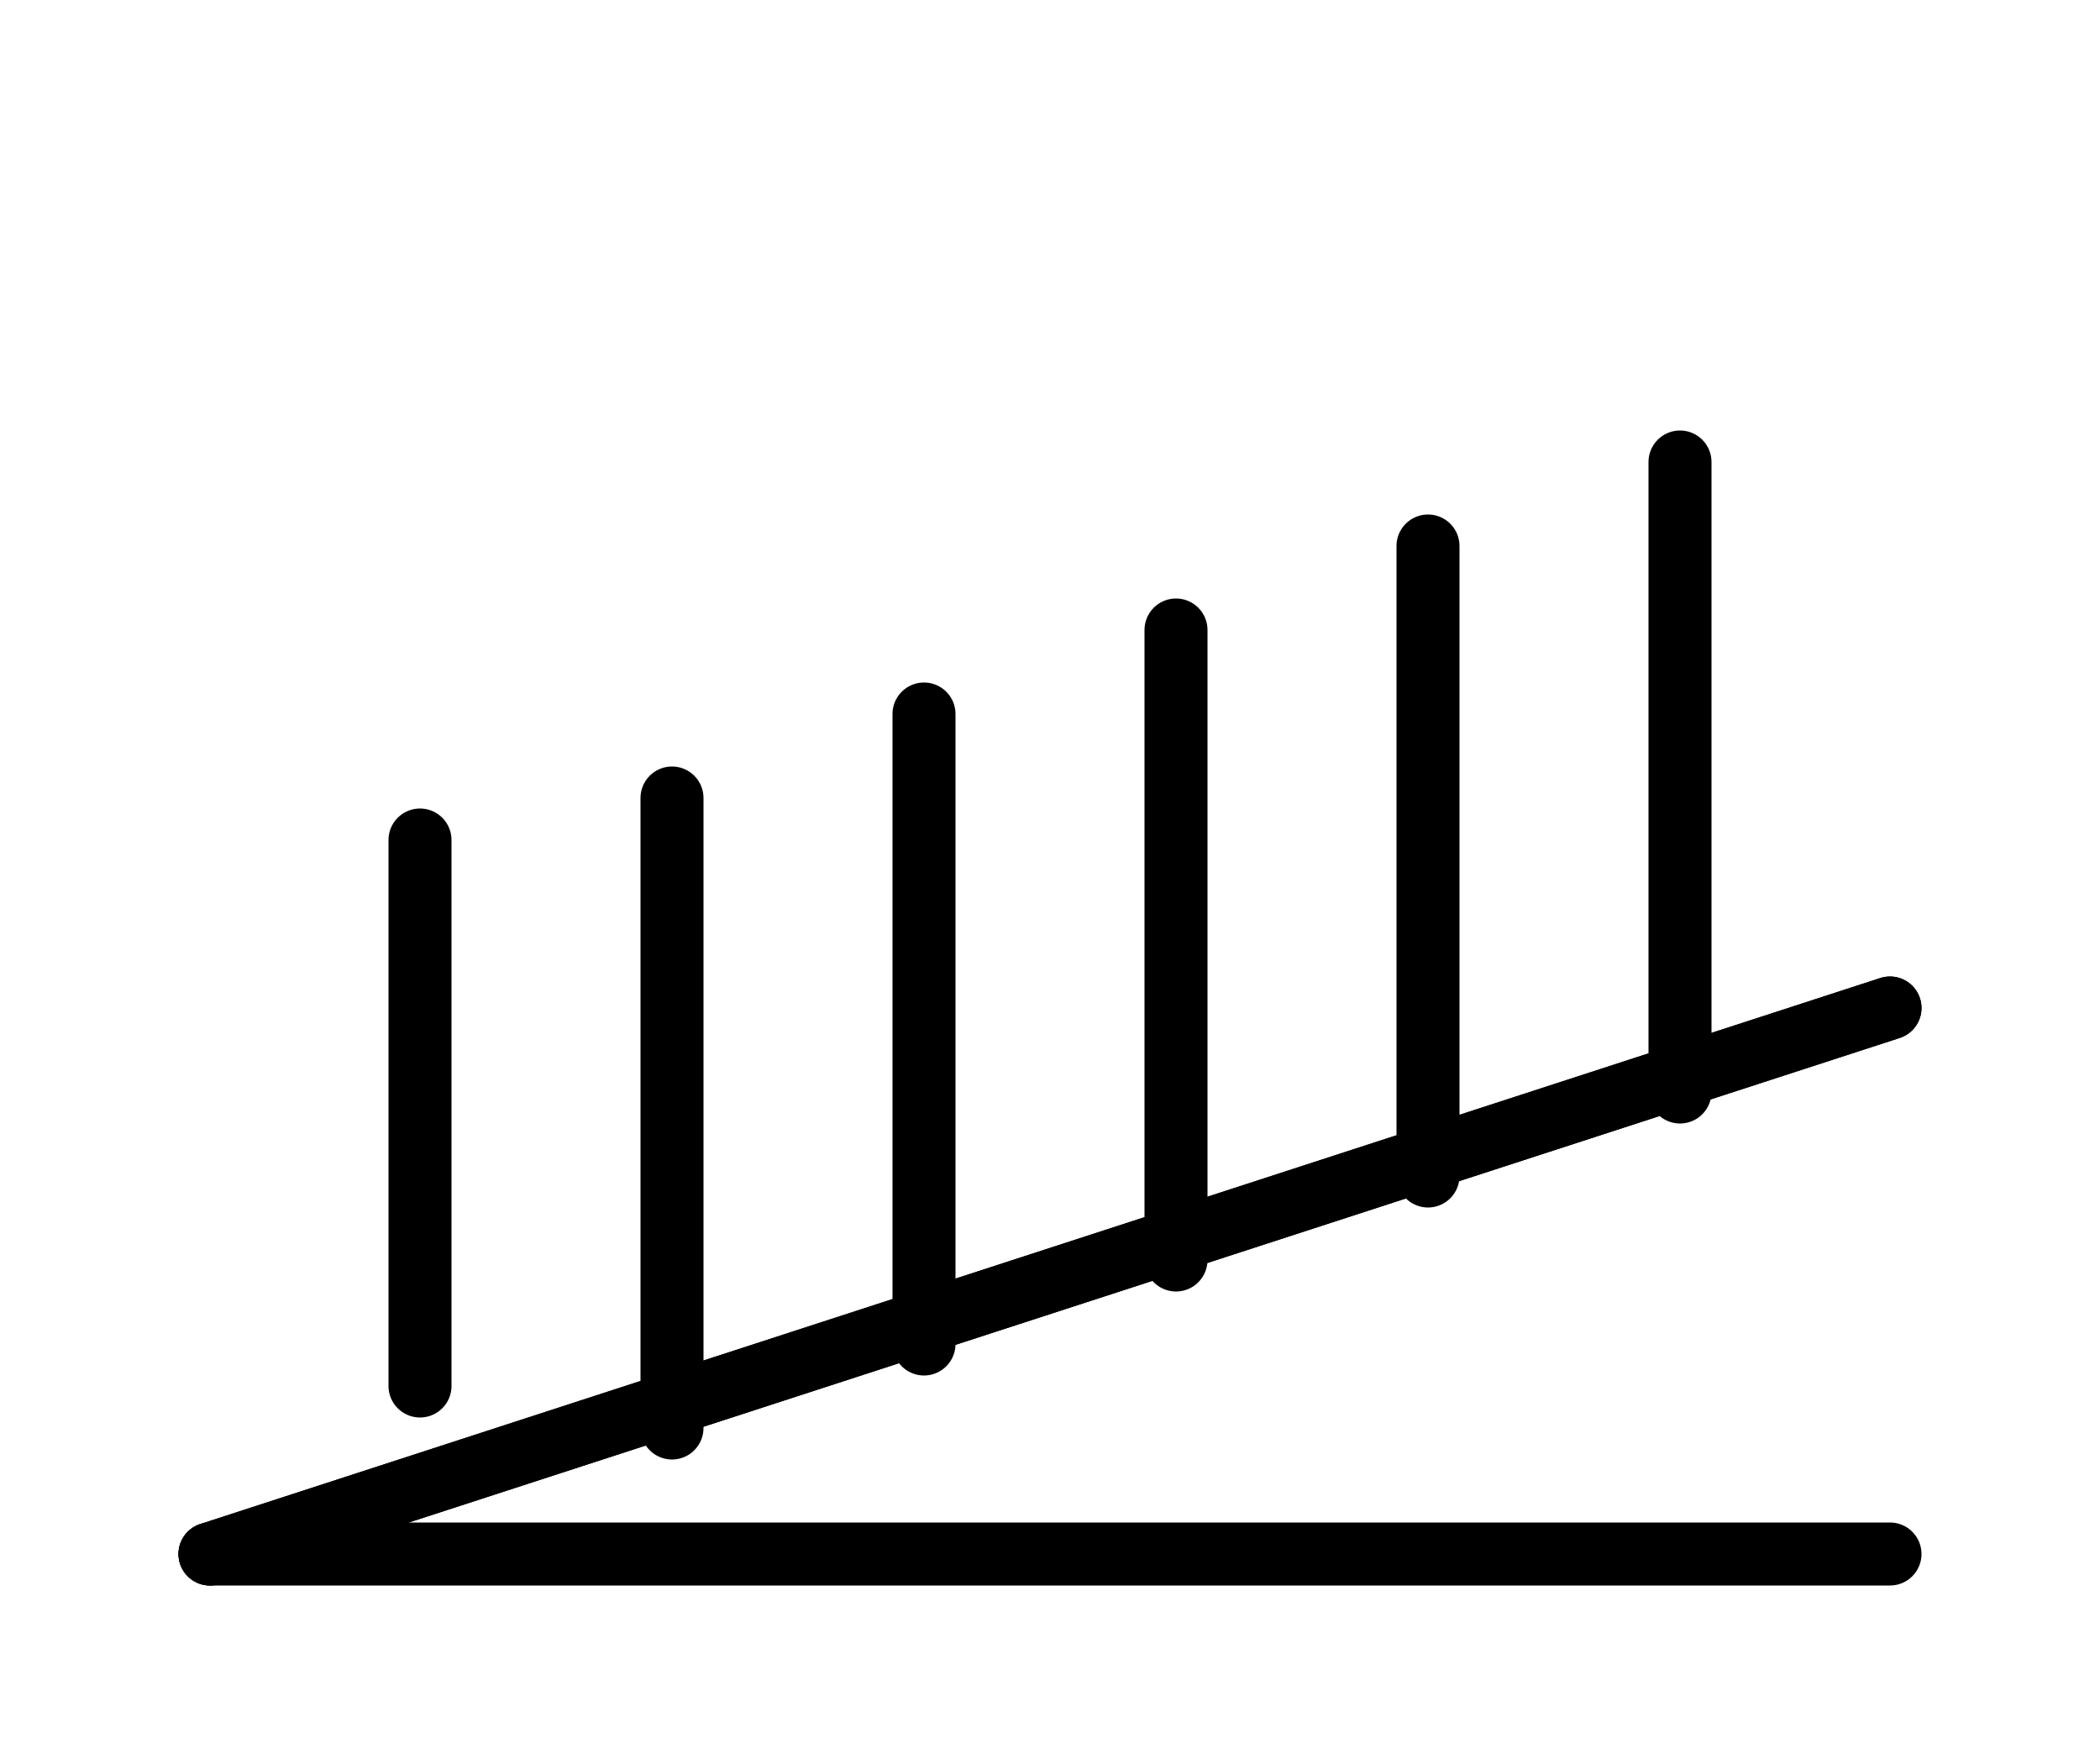
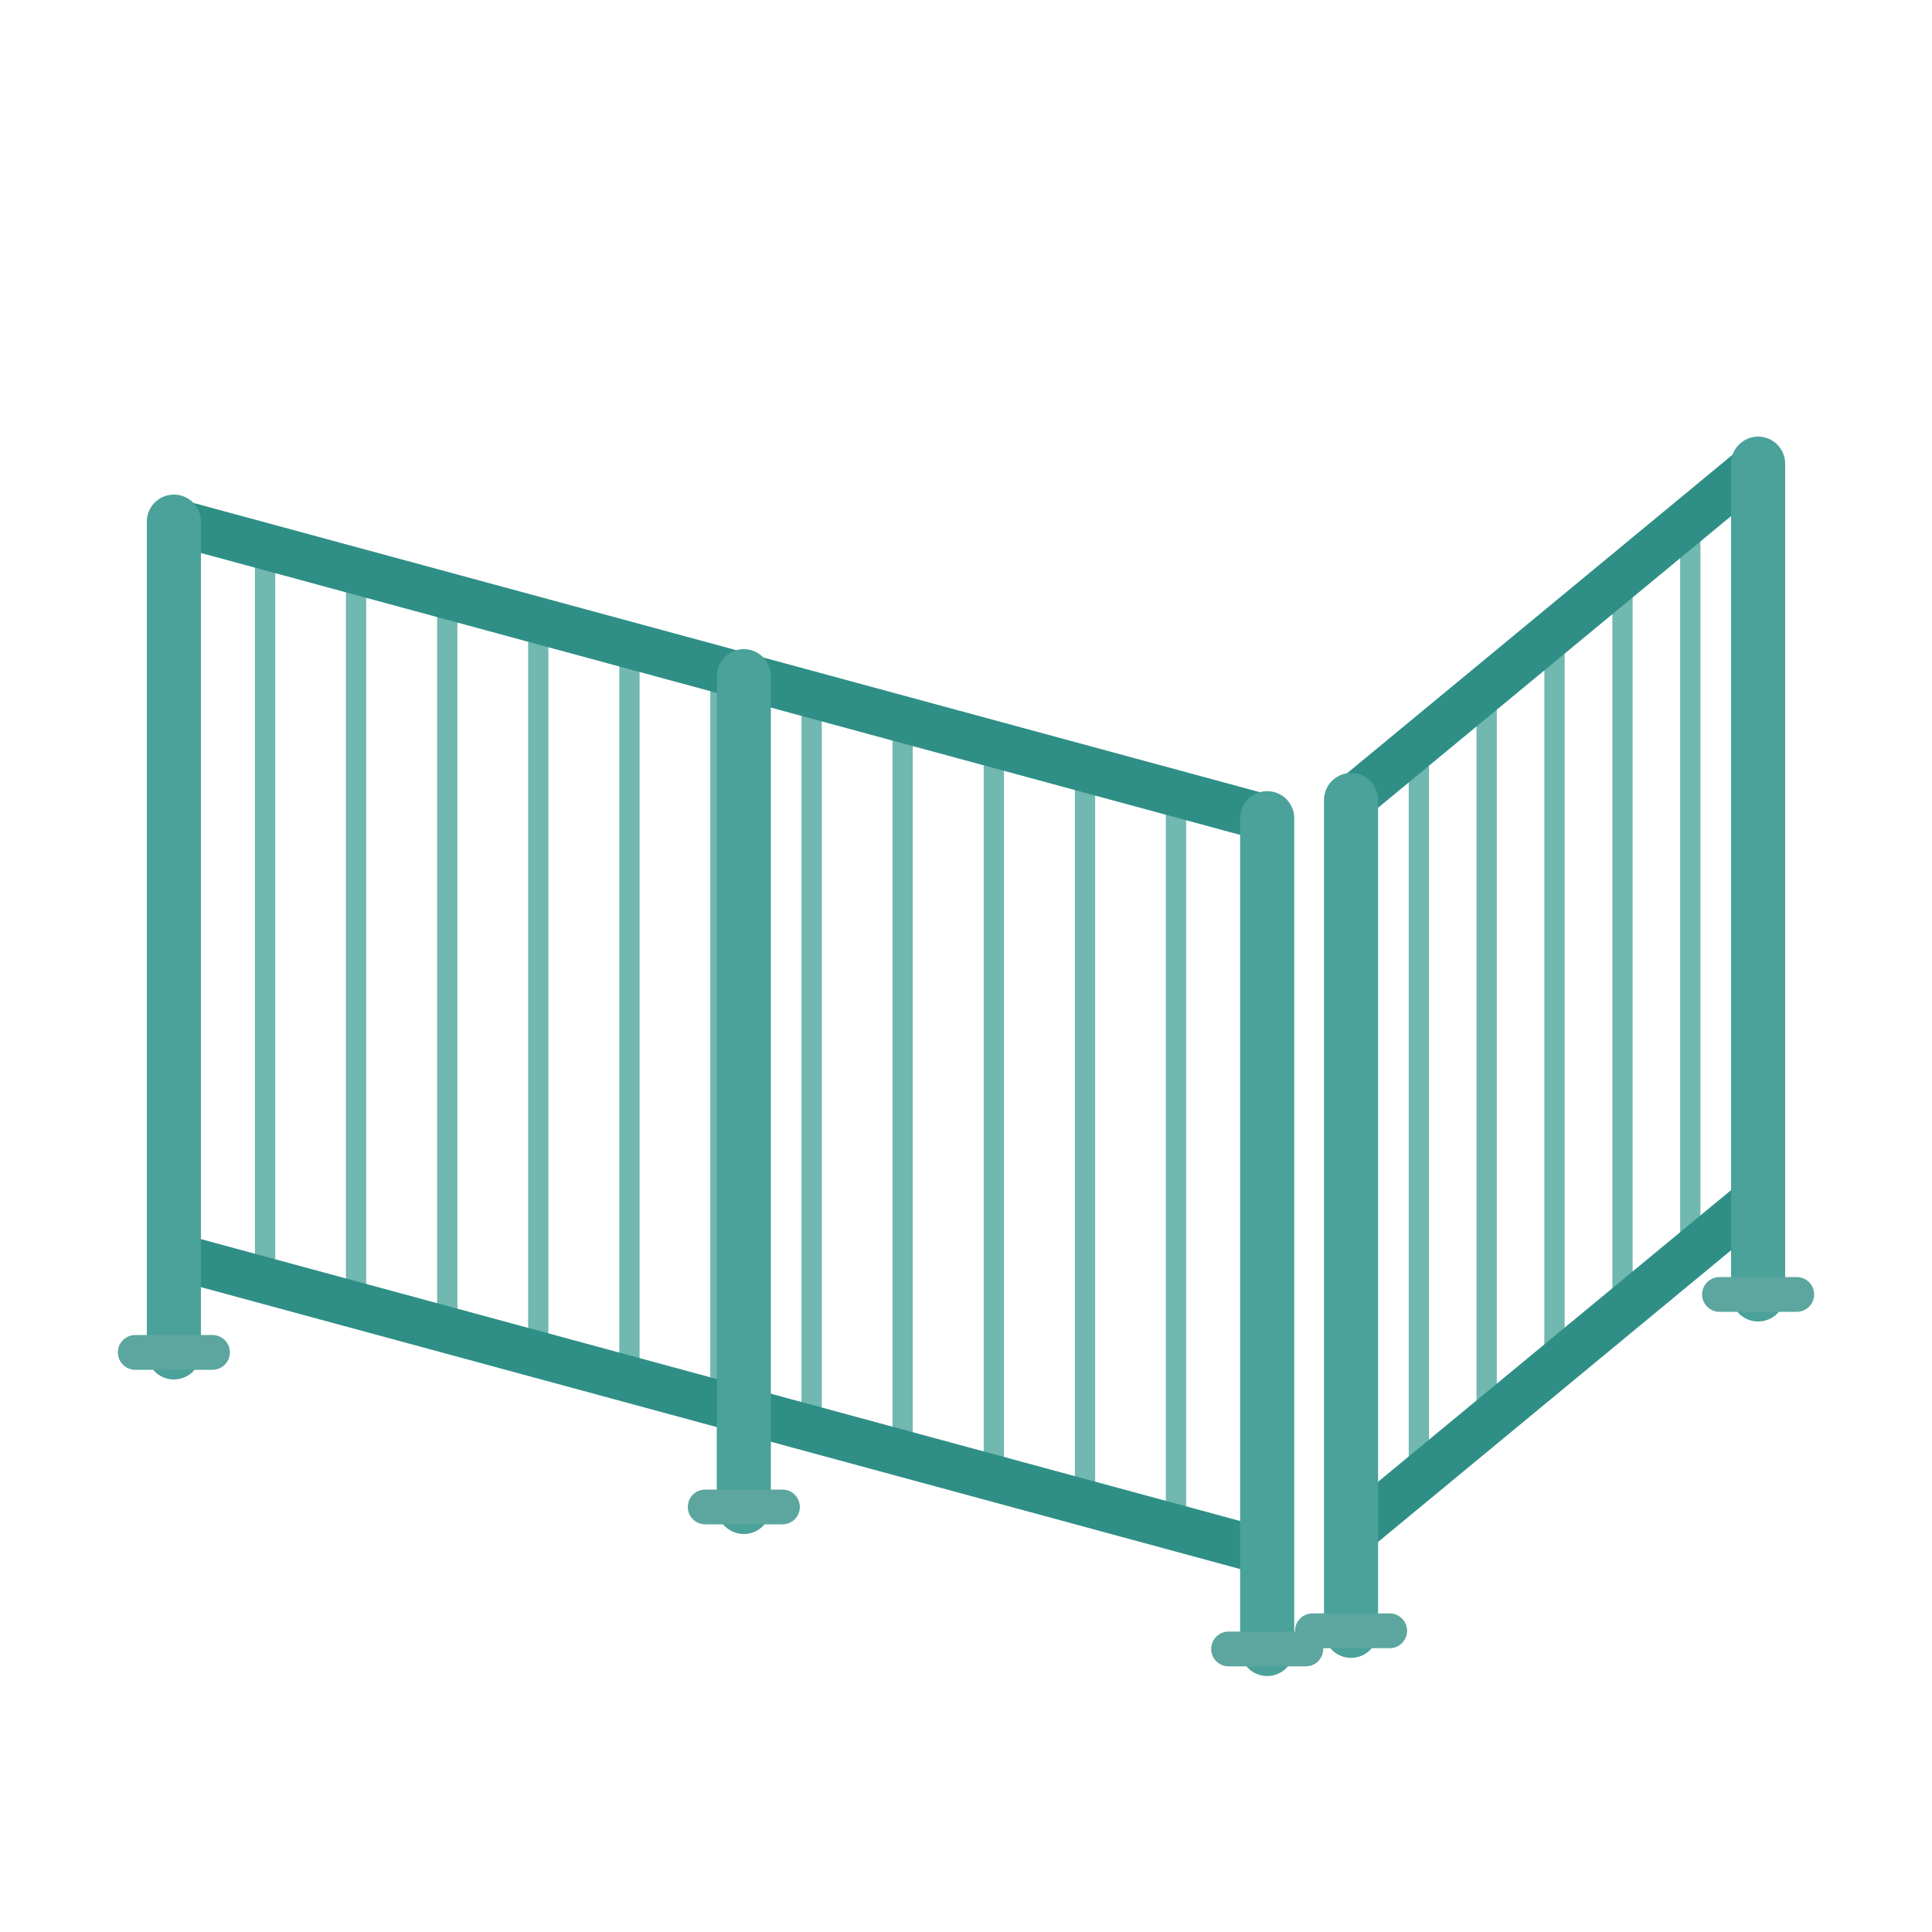
- <svg xmlns="http://www.w3.org/2000/svg" viewBox="0 0 100 84" fill="none" stroke="currentColor" stroke-width="3" stroke-linecap="round" stroke-linejoin="round">
-   <g>
-     <path d="M10 74L90 48" />
-     <path d="M10 74L90 48" />
-     <path d="M20 66v-26M32 68V38M44 64V34M56 60V30M68 56V26M80 52V22" />
-     <path d="M10 74h80" />
+ <svg xmlns="http://www.w3.org/2000/svg" viewBox="0 0 100 100" fill="none" stroke="currentColor" stroke-linecap="round" stroke-linejoin="round" color="#16867b">
+   <style>.guardrail-rail{fill:none;stroke:#2f8f86;stroke-width:2.4}.guardrail-post{fill:none;stroke:#4aa29a;stroke-width:2.8}.guardrail-large-post{stroke:#197c73;stroke-width:4.4}.guardrail-infill{fill:none;stroke:#70b8b0;stroke-width:1.05}.guardrail-base{fill:none;stroke:#5ca69f;stroke-width:1.8}.guardrail-panel{fill:rgba(113,175,181,.48);stroke:#5eaaa8;stroke-width:1.2}.guardrail-glass{fill:rgba(113,194,223,.22);stroke:#4a9db4;stroke-width:.8}.guardrail-spear{fill:#4aa29a;stroke:#4aa29a;stroke-width:.6}.guardrail-post-cap{fill:#8ac8c2;stroke:#4f9d95;stroke-width:.5}</style>
+   <g class="guardrail-schematic" transform="translate(100 0) scale(-1 1)">
+     <line class="guardrail-infill" x1="12.51" y1="64.90" x2="12.51" y2="26.90" />
+     <line class="guardrail-infill" x1="16.02" y1="67.80" x2="16.02" y2="29.80" />
+     <line class="guardrail-infill" x1="19.54" y1="70.70" x2="19.54" y2="32.70" />
+     <line class="guardrail-infill" x1="23.05" y1="73.61" x2="23.05" y2="35.61" />
+     <line class="guardrail-infill" x1="26.56" y1="76.51" x2="26.56" y2="38.51" />
+     <line class="guardrail-rail" x1="9.00" y1="62.00" x2="30.07" y2="79.41" />
+     <line class="guardrail-rail" x1="9.00" y1="24.00" x2="30.07" y2="41.41" />
+     <line class="guardrail-infill" x1="39.13" y1="79.07" x2="39.13" y2="41.07" />
+     <line class="guardrail-infill" x1="43.84" y1="77.79" x2="43.84" y2="39.79" />
+     <line class="guardrail-infill" x1="48.56" y1="76.51" x2="48.56" y2="38.51" />
+     <line class="guardrail-infill" x1="53.28" y1="75.23" x2="53.28" y2="37.23" />
+     <line class="guardrail-infill" x1="57.99" y1="73.95" x2="57.99" y2="35.95" />
+     <line class="guardrail-infill" x1="62.71" y1="72.67" x2="62.71" y2="34.67" />
+     <line class="guardrail-infill" x1="67.42" y1="71.39" x2="67.42" y2="33.39" />
+     <line class="guardrail-infill" x1="72.14" y1="70.12" x2="72.14" y2="32.12" />
+     <line class="guardrail-infill" x1="76.85" y1="68.84" x2="76.85" y2="30.84" />
+     <line class="guardrail-infill" x1="81.57" y1="67.56" x2="81.57" y2="29.56" />
+     <line class="guardrail-infill" x1="86.28" y1="66.28" x2="86.28" y2="28.28" />
+     <line class="guardrail-rail" x1="34.41" y1="80.35" x2="91.00" y2="65.00" />
+     <line class="guardrail-rail" x1="34.41" y1="42.35" x2="91.00" y2="27.00" />
+     <line class="guardrail-post" x1="9.00" y1="67.00" x2="9.00" y2="24.00" />
+     <line class="guardrail-base" x1="7.00" y1="67.00" x2="11.00" y2="67.00" />
+     <line class="guardrail-post" x1="30.07" y1="84.41" x2="30.07" y2="41.41" />
+     <line class="guardrail-base" x1="28.07" y1="84.41" x2="32.07" y2="84.41" />
+     <line class="guardrail-post" x1="34.41" y1="85.35" x2="34.41" y2="42.35" />
+     <line class="guardrail-base" x1="32.41" y1="85.35" x2="36.41" y2="85.35" />
+     <line class="guardrail-post" x1="91.00" y1="70.00" x2="91.00" y2="27.00" />
+     <line class="guardrail-base" x1="89.00" y1="70.00" x2="93.00" y2="70.00" />
+     <line class="guardrail-post" x1="61.50" y1="78.00" x2="61.50" y2="35.00" />
+     <line class="guardrail-base" x1="59.50" y1="78.00" x2="63.50" y2="78.00" />
  </g>
</svg>
